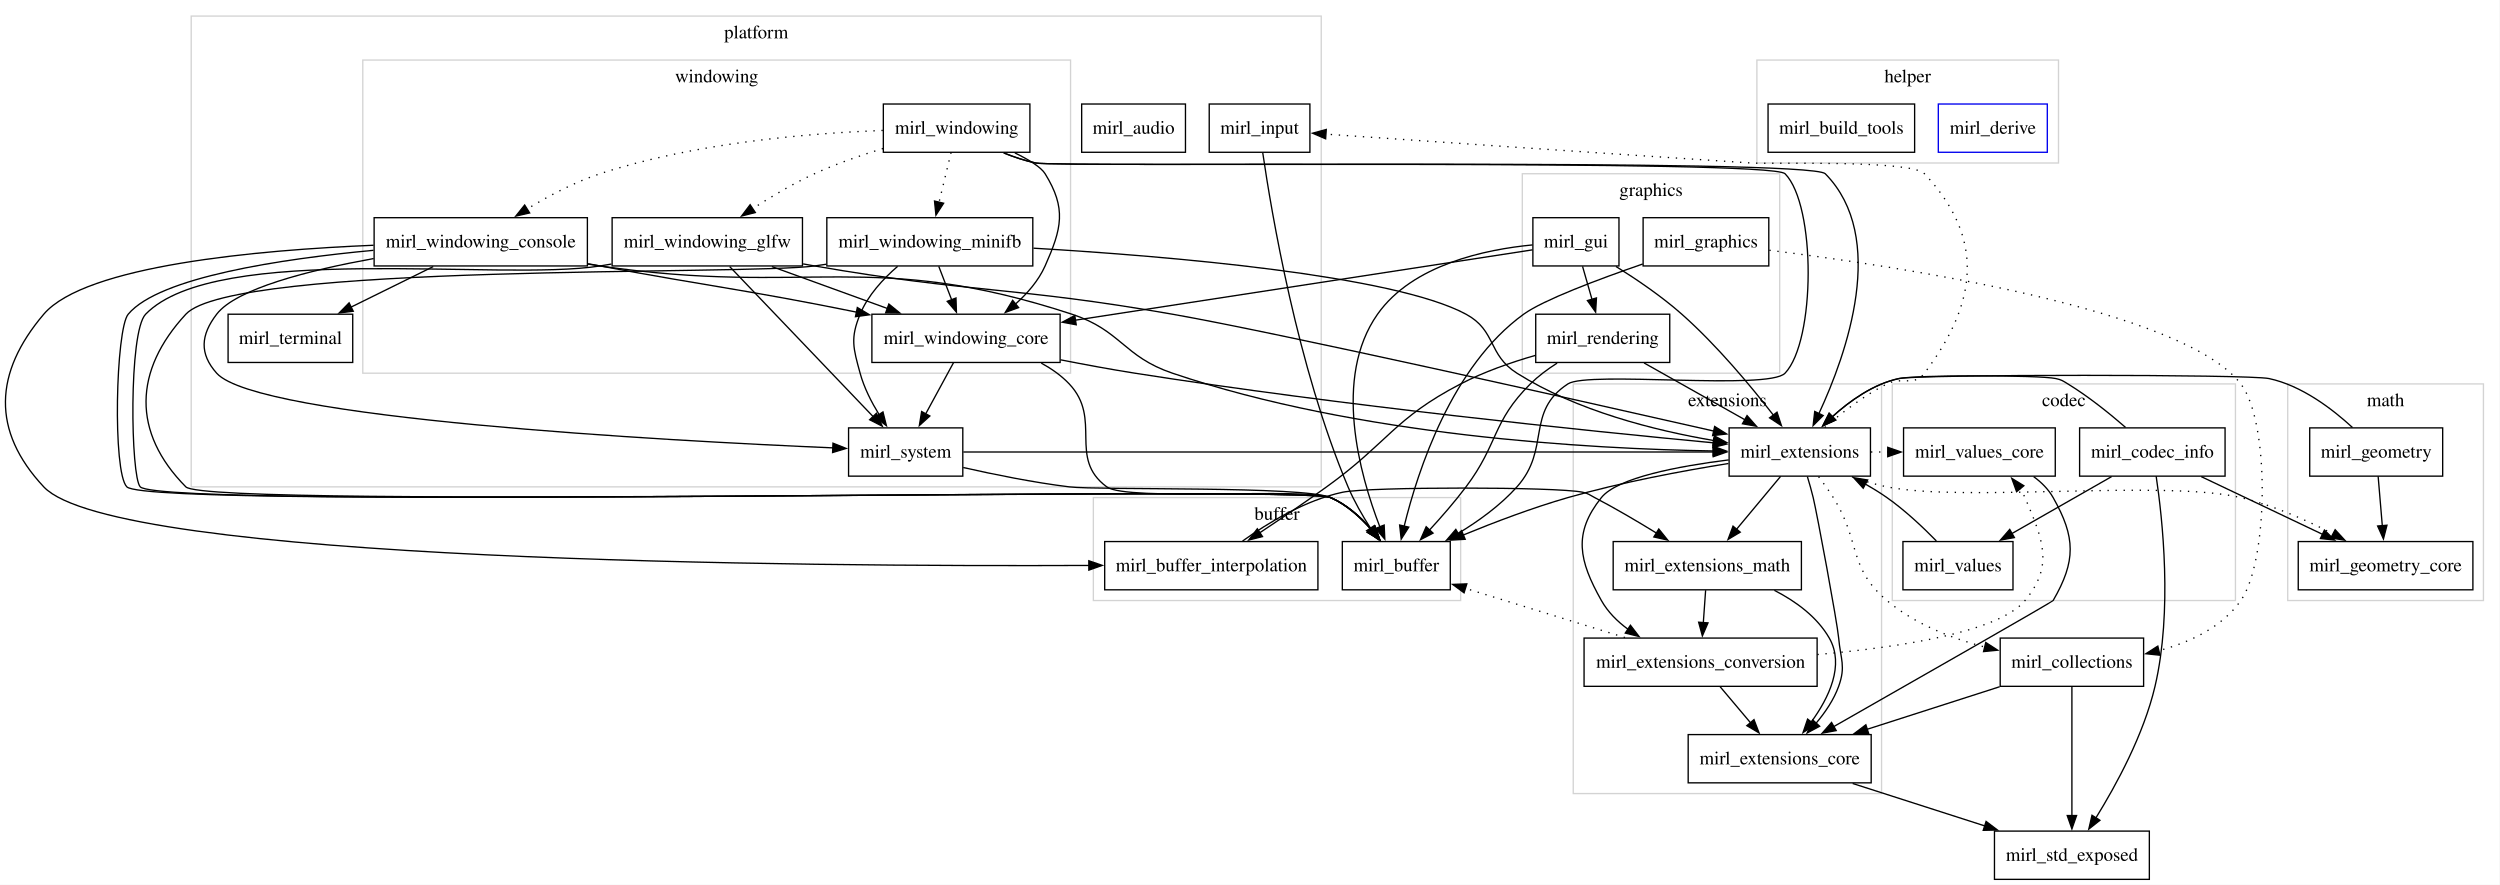
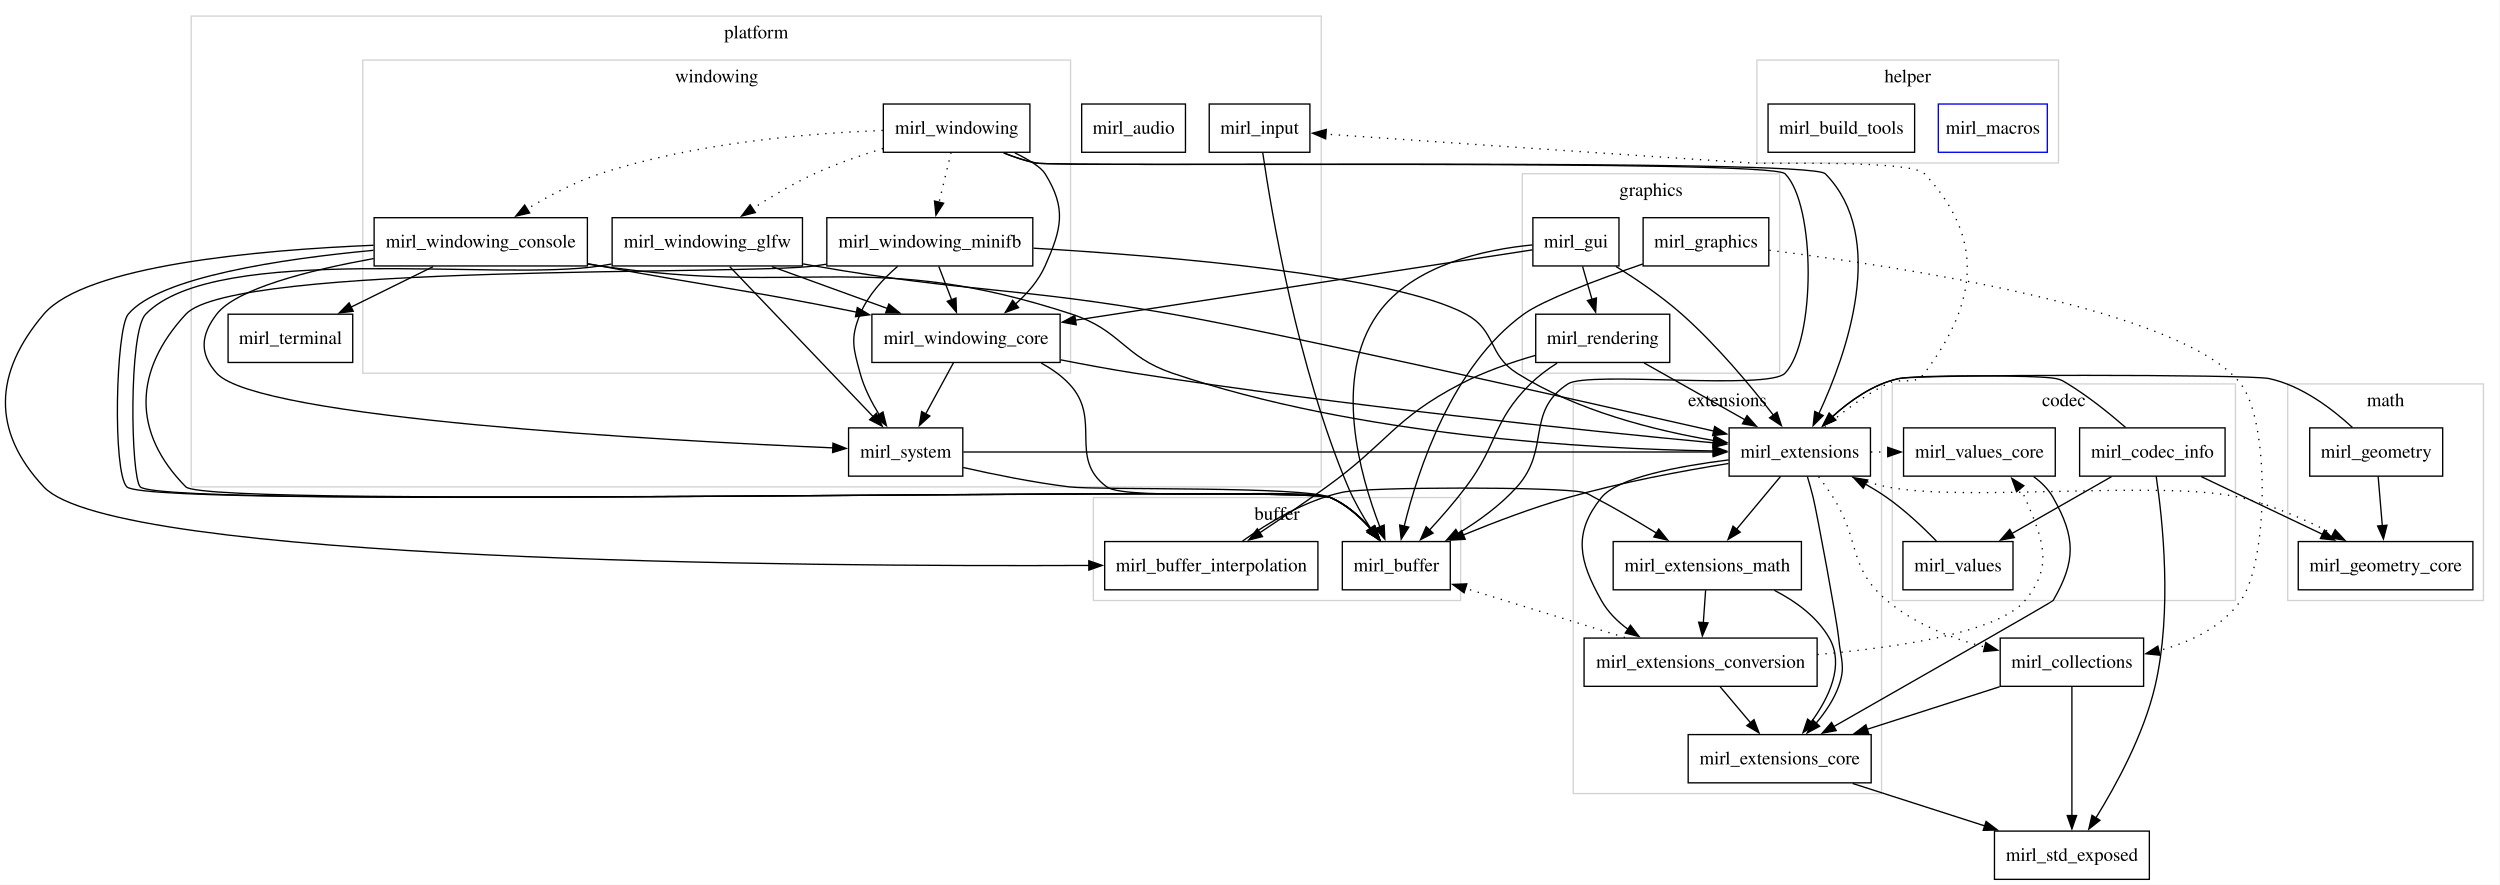
<svg xmlns="http://www.w3.org/2000/svg" width="1865pt" height="660pt" viewBox="0.00 0.00 1865.00 660.00">
  <g id="graph0" class="graph" transform="scale(1 1) rotate(0) translate(4 656)">
    <polygon fill="white" stroke="none" points="-4,4 -4,-656 1860.64,-656 1860.64,4 -4,4" />
    <g id="clust1" class="cluster">
      <polygon fill="none" stroke="lightgray" points="138.64,-292.8 138.64,-644 981.64,-644 981.64,-292.8 138.64,-292.8" />
      <text xml:space="preserve" text-anchor="middle" x="560.14" y="-627.4" font-family="Times,serif" font-size="14.00">platform</text>
    </g>
    <g id="clust2" class="cluster">
      <polygon fill="none" stroke="lightgray" points="266.64,-377.6 266.64,-611.2 794.64,-611.2 794.64,-377.6 266.64,-377.6" />
      <text xml:space="preserve" text-anchor="middle" x="530.64" y="-594.6" font-family="Times,serif" font-size="14.00">windowing</text>
    </g>
    <g id="clust3" class="cluster">
      <polygon fill="none" stroke="lightgray" points="811.64,-208 811.64,-284.8 1085.64,-284.8 1085.64,-208 811.64,-208" />
      <text xml:space="preserve" text-anchor="middle" x="948.64" y="-268.2" font-family="Times,serif" font-size="14.00">buffer</text>
    </g>
    <g id="clust4" class="cluster">
      <polygon fill="none" stroke="lightgray" points="1306.64,-534.4 1306.64,-611.2 1531.64,-611.2 1531.64,-534.4 1306.64,-534.4" />
      <text xml:space="preserve" text-anchor="middle" x="1419.14" y="-594.6" font-family="Times,serif" font-size="14.00">helper</text>
    </g>
    <g id="clust5" class="cluster">
      <polygon fill="none" stroke="lightgray" points="1407.64,-208 1407.64,-369.6 1663.64,-369.6 1663.64,-208 1407.64,-208" />
      <text xml:space="preserve" text-anchor="middle" x="1535.64" y="-353" font-family="Times,serif" font-size="14.00">codec</text>
    </g>
    <g id="clust6" class="cluster">
      <polygon fill="none" stroke="lightgray" points="1169.64,-64 1169.64,-369.6 1399.64,-369.6 1399.64,-64 1169.64,-64" />
      <text xml:space="preserve" text-anchor="middle" x="1284.64" y="-353" font-family="Times,serif" font-size="14.00">extensions</text>
    </g>
    <g id="clust7" class="cluster">
      <polygon fill="none" stroke="lightgray" points="1702.64,-208 1702.64,-369.6 1848.64,-369.6 1848.64,-208 1702.64,-208" />
      <text xml:space="preserve" text-anchor="middle" x="1775.64" y="-353" font-family="Times,serif" font-size="14.00">math</text>
    </g>
    <g id="clust8" class="cluster">
      <polygon fill="none" stroke="lightgray" points="1131.64,-377.6 1131.64,-526.4 1323.64,-526.4 1323.64,-377.6 1131.64,-377.6" />
      <text xml:space="preserve" text-anchor="middle" x="1227.64" y="-509.8" font-family="Times,serif" font-size="14.00">graphics</text>
    </g>
    <g id="node1" class="node">
      <polygon fill="none" stroke="black" points="880.36,-578.4 802.92,-578.4 802.92,-542.4 880.36,-542.4 880.36,-578.4" />
      <text xml:space="preserve" text-anchor="middle" x="841.64" y="-556.2" font-family="Times,serif" font-size="14.00">mirl_audio</text>
    </g>
    <g id="node2" class="node">
      <polygon fill="none" stroke="black" points="973.19,-578.4 898.08,-578.4 898.08,-542.4 973.19,-542.4 973.19,-578.4" />
      <text xml:space="preserve" text-anchor="middle" x="935.64" y="-556.2" font-family="Times,serif" font-size="14.00">mirl_input</text>
    </g>
    <g id="node10" class="node">
      <polygon fill="none" stroke="black" points="1077.91,-252 997.37,-252 997.37,-216 1077.91,-216 1077.91,-252" />
      <text xml:space="preserve" text-anchor="middle" x="1037.64" y="-229.8" font-family="Times,serif" font-size="14.00">mirl_buffer</text>
    </g>
    <g id="edge30" class="edge">
      <path fill="none" stroke="black" d="M938.02,-541.96C944.35,-498.49 963.77,-382.4 1001.64,-292.8 1006.1,-282.24 1012.35,-271.39 1018.38,-261.99" />
      <polygon fill="black" stroke="black" points="1021.28,-263.95 1023.92,-253.69 1015.46,-260.06 1021.28,-263.95" />
    </g>
    <g id="node3" class="node">
      <polygon fill="none" stroke="black" points="714.25,-336.8 629.03,-336.8 629.03,-300.8 714.25,-300.8 714.25,-336.8" />
      <text xml:space="preserve" text-anchor="middle" x="671.64" y="-314.6" font-family="Times,serif" font-size="14.00">mirl_system</text>
    </g>
    <g id="edge34" class="edge">
      <path fill="none" stroke="black" d="M714.55,-307.24C737.81,-301.97 767.14,-296.04 793.64,-292.8 815.16,-290.17 968.82,-293.59 988.64,-284.8 1000.4,-279.59 1010.83,-270.14 1019.01,-260.87" />
      <polygon fill="black" stroke="black" points="1021.55,-263.29 1025.18,-253.34 1016.13,-258.86 1021.55,-263.29" />
    </g>
    <g id="node17" class="node">
      <polygon fill="none" stroke="black" points="1391.36,-336.8 1285.92,-336.8 1285.92,-300.8 1391.36,-300.8 1391.36,-336.8" />
      <text xml:space="preserve" text-anchor="middle" x="1338.64" y="-314.6" font-family="Times,serif" font-size="14.00">mirl_extensions</text>
    </g>
    <g id="edge35" class="edge">
      <path fill="none" stroke="black" d="M714.63,-318.8C901.15,-318.8 1087.67,-318.8 1274.19,-318.8" />
      <polygon fill="black" stroke="black" points="1274.11,-322.3 1284.11,-318.8 1274.11,-315.3 1274.11,-322.3" />
    </g>
    <g id="node4" class="node">
      <polygon fill="none" stroke="black" points="259.13,-421.6 166.15,-421.6 166.15,-385.6 259.13,-385.6 259.13,-421.6" />
      <text xml:space="preserve" text-anchor="middle" x="212.64" y="-399.4" font-family="Times,serif" font-size="14.00">mirl_terminal</text>
    </g>
    <g id="node5" class="node">
      <polygon fill="none" stroke="black" points="764.31,-578.4 654.97,-578.4 654.97,-542.4 764.31,-542.4 764.31,-578.4" />
      <text xml:space="preserve" text-anchor="middle" x="709.64" y="-556.2" font-family="Times,serif" font-size="14.00">mirl_windowing</text>
    </g>
    <g id="node6" class="node">
      <polygon fill="none" stroke="black" points="434.19,-493.6 275.09,-493.6 275.09,-457.6 434.19,-457.6 434.19,-493.6" />
      <text xml:space="preserve" text-anchor="middle" x="354.64" y="-471.4" font-family="Times,serif" font-size="14.00">mirl_windowing_console</text>
    </g>
    <g id="edge41" class="edge">
      <path fill="none" stroke="black" stroke-dasharray="1,5" d="M654.55,-558.71C599.8,-556.62 514.06,-549.49 443.64,-526.4 424.55,-520.14 404.9,-509.65 388.94,-499.91" />
      <polygon fill="black" stroke="black" points="391.12,-497.14 380.79,-494.79 387.4,-503.07 391.12,-497.14" />
    </g>
    <g id="node7" class="node">
      <polygon fill="none" stroke="black" points="786.85,-421.6 646.43,-421.6 646.43,-385.6 786.85,-385.6 786.85,-421.6" />
      <text xml:space="preserve" text-anchor="middle" x="716.64" y="-399.4" font-family="Times,serif" font-size="14.00">mirl_windowing_core</text>
    </g>
    <g id="edge40" class="edge">
      <path fill="none" stroke="black" d="M753.08,-541.95C763.55,-536.84 772.61,-531.3 775.64,-526.4 791.72,-500.39 788.09,-485.53 775.64,-457.6 770.75,-446.64 762.36,-437 753.4,-429.05" />
      <polygon fill="black" stroke="black" points="755.87,-426.55 745.92,-422.92 751.44,-431.97 755.87,-426.55" />
    </g>
    <g id="node8" class="node">
      <polygon fill="none" stroke="black" points="594.64,-493.6 452.64,-493.6 452.64,-457.6 594.64,-457.6 594.64,-493.6" />
      <text xml:space="preserve" text-anchor="middle" x="523.64" y="-471.4" font-family="Times,serif" font-size="14.00">mirl_windowing_glfw</text>
    </g>
    <g id="edge42" class="edge">
      <path fill="none" stroke="black" stroke-dasharray="1,5" d="M654.72,-545.21C637.99,-540.12 619.76,-533.78 603.64,-526.4 587.84,-519.17 571.38,-509.36 557.52,-500.37" />
      <polygon fill="black" stroke="black" points="559.47,-497.46 549.21,-494.84 555.6,-503.29 559.47,-497.46" />
    </g>
    <g id="node9" class="node">
      <polygon fill="none" stroke="black" points="766.47,-493.6 612.81,-493.6 612.81,-457.6 766.47,-457.6 766.47,-493.6" />
      <text xml:space="preserve" text-anchor="middle" x="689.64" y="-471.4" font-family="Times,serif" font-size="14.00">mirl_windowing_minifb</text>
    </g>
    <g id="edge43" class="edge">
      <path fill="none" stroke="black" stroke-dasharray="1,5" d="M705.5,-542.24C702.91,-531.55 699.52,-517.52 696.54,-505.17" />
      <polygon fill="black" stroke="black" points="699.95,-504.39 694.2,-495.49 693.15,-506.03 699.95,-504.39" />
    </g>
    <g id="edge38" class="edge">
      <path fill="none" stroke="black" d="M744.8,-541.9C752.48,-538.83 760.69,-536.07 768.64,-534.4 783.84,-531.2 1316.74,-537.46 1327.64,-526.4 1350.85,-502.85 1350.44,-401.55 1327.64,-377.6 1315.21,-364.55 1180.71,-379.48 1165.64,-369.6 1133.79,-348.72 1153.03,-321.19 1127.64,-292.8 1115.35,-279.06 1099.06,-267.29 1083.72,-258.02" />
      <polygon fill="black" stroke="black" points="1085.55,-255.03 1075.14,-253.05 1082.04,-261.09 1085.55,-255.03" />
    </g>
    <g id="edge39" class="edge">
      <path fill="none" stroke="black" d="M744.8,-541.9C752.48,-538.82 760.69,-536.07 768.64,-534.4 784.65,-531.03 1346.15,-538.05 1357.64,-526.4 1404.51,-478.89 1373.58,-391.92 1352.91,-347.5" />
      <polygon fill="black" stroke="black" points="1356.09,-346.02 1348.59,-338.54 1349.78,-349.07 1356.09,-346.02" />
    </g>
    <g id="edge47" class="edge">
      <path fill="none" stroke="black" d="M274.75,-463.13C226.77,-454.43 172.26,-440.68 157.64,-421.6 145.74,-406.08 144.61,-392.18 157.64,-377.6 187.93,-343.72 491.71,-327.28 617.52,-321.88" />
      <polygon fill="black" stroke="black" points="617.41,-325.39 627.25,-321.47 617.11,-318.4 617.41,-325.39" />
    </g>
    <g id="edge48" class="edge">
      <path fill="none" stroke="black" d="M319.17,-457.12C300.57,-447.94 277.57,-436.61 257.71,-426.82" />
      <polygon fill="black" stroke="black" points="259.53,-423.81 249.01,-422.53 256.43,-430.09 259.53,-423.81" />
    </g>
    <g id="edge49" class="edge">
      <path fill="none" stroke="black" d="M434.69,-459.27C437.71,-458.71 440.7,-458.15 443.64,-457.6 528.29,-441.86 552.58,-439.82 634.97,-423.15" />
      <polygon fill="black" stroke="black" points="635.57,-426.6 644.67,-421.17 634.17,-419.74 635.57,-426.6" />
    </g>
    <g id="edge44" class="edge">
      <path fill="none" stroke="black" d="M274.6,-469.27C206.01,-462.85 114.73,-449.27 91.64,-421.6 82.37,-410.49 79.88,-303.65 90.64,-292.8 108.2,-275.08 965.67,-294.54 988.64,-284.8 1000.49,-279.77 1010.93,-270.36 1019.1,-261.06" />
      <polygon fill="black" stroke="black" points="1021.65,-263.46 1025.25,-253.5 1016.22,-259.05 1021.65,-263.46" />
    </g>
    <g id="node11" class="node">
      <polygon fill="none" stroke="black" points="979.17,-252 820.1,-252 820.1,-216 979.17,-216 979.17,-252" />
      <text xml:space="preserve" text-anchor="middle" x="899.64" y="-229.8" font-family="Times,serif" font-size="14.00">mirl_buffer_interpolation</text>
    </g>
    <g id="edge45" class="edge">
      <path fill="none" stroke="black" d="M274.69,-473.04C188.55,-469.48 59.61,-458.02 28.64,-421.6 -8.45,-378 -10.48,-334.6 28.64,-292.8 81.07,-236.78 595.66,-233.22 808.36,-234.18" />
      <polygon fill="black" stroke="black" points="808.26,-237.68 818.28,-234.23 808.29,-230.68 808.26,-237.68" />
    </g>
    <g id="edge46" class="edge">
      <path fill="none" stroke="black" d="M434.64,-458.98C437.67,-458.5 440.68,-458.03 443.64,-457.6 599.24,-434.83 646.18,-470.51 795.64,-421.6 832.37,-409.58 834.04,-390 870.64,-377.6 1009.13,-330.67 1182.18,-321.09 1274.16,-319.59" />
      <polygon fill="black" stroke="black" points="1274.04,-323.09 1283.99,-319.46 1273.95,-316.09 1274.04,-323.09" />
    </g>
    <g id="edge52" class="edge">
      <path fill="none" stroke="black" d="M707.32,-385.44C701.32,-374.42 693.4,-359.84 686.55,-347.23" />
      <polygon fill="black" stroke="black" points="689.68,-345.66 681.83,-338.55 683.53,-349.01 689.68,-345.66" />
    </g>
    <g id="edge50" class="edge">
      <path fill="none" stroke="black" d="M772.78,-385.12C780.47,-380.95 787.74,-375.83 793.64,-369.6 818.61,-343.21 792.38,-314.34 821.64,-292.8 836.6,-281.79 971.68,-292.39 988.64,-284.8 1000.39,-279.54 1010.81,-270.09 1018.99,-260.82" />
      <polygon fill="black" stroke="black" points="1021.52,-263.26 1025.16,-253.31 1016.11,-258.82 1021.52,-263.26" />
    </g>
    <g id="edge51" class="edge">
      <path fill="none" stroke="black" d="M787.1,-387.59C805.15,-384.03 824.57,-380.44 842.64,-377.6 996.79,-353.37 1179.37,-334.64 1274.2,-325.65" />
      <polygon fill="black" stroke="black" points="1274.46,-329.14 1284.09,-324.72 1273.81,-322.17 1274.46,-329.14" />
    </g>
    <g id="edge55" class="edge">
      <path fill="none" stroke="black" d="M540.33,-457.14C566.45,-429.82 617.11,-376.83 647.3,-345.26" />
      <polygon fill="black" stroke="black" points="649.81,-347.7 654.19,-338.05 644.75,-342.86 649.81,-347.7" />
    </g>
    <g id="edge56" class="edge">
      <path fill="none" stroke="black" d="M571.84,-457.12C597.96,-447.64 630.44,-435.86 658.02,-425.86" />
      <polygon fill="black" stroke="black" points="659.09,-429.2 667.29,-422.5 656.7,-422.62 659.09,-429.2" />
    </g>
    <g id="edge53" class="edge">
      <path fill="none" stroke="black" d="M452.18,-459.03C449.3,-458.53 446.44,-458.05 443.64,-457.6 368.82,-445.71 157.42,-475.94 104.64,-421.6 91.83,-408.41 93.49,-300.02 100.64,-292.8 118,-275.28 965.93,-294.43 988.64,-284.8 1000.49,-279.77 1010.93,-270.36 1019.1,-261.06" />
      <polygon fill="black" stroke="black" points="1021.65,-263.46 1025.25,-253.5 1016.22,-259.05 1021.65,-263.46" />
    </g>
    <g id="edge54" class="edge">
      <path fill="none" stroke="black" d="M595.12,-459.13C597.99,-458.6 600.84,-458.09 603.64,-457.6 721.62,-437.14 752.71,-442.34 870.64,-421.6 947.85,-408.02 1165.26,-359.21 1274.42,-334.44" />
      <polygon fill="black" stroke="black" points="1275.14,-337.86 1284.11,-332.24 1273.59,-331.04 1275.14,-337.86" />
    </g>
    <g id="edge59" class="edge">
      <path fill="none" stroke="black" d="M665.61,-457.28C654.89,-448.04 643.39,-435.68 637.64,-421.6 630.24,-403.5 632.5,-396.47 637.64,-377.6 640.58,-366.79 646.11,-355.95 651.88,-346.62" />
      <polygon fill="black" stroke="black" points="654.69,-348.7 657.27,-338.42 648.85,-344.85 654.69,-348.7" />
    </g>
    <g id="edge60" class="edge">
      <path fill="none" stroke="black" d="M696.31,-457.3C699.22,-449.75 702.71,-440.72 705.96,-432.28" />
      <polygon fill="black" stroke="black" points="709.16,-433.71 709.5,-423.12 702.63,-431.19 709.16,-433.71" />
    </g>
    <g id="edge57" class="edge">
      <path fill="none" stroke="black" d="M612.36,-458.87C609.42,-458.42 606.5,-457.99 603.64,-457.6 551.86,-450.52 170.15,-459.94 134.64,-421.6 95.74,-379.6 94.35,-333.47 134.64,-292.8 151.34,-275.95 966.8,-294.07 988.64,-284.8 1000.48,-279.77 1010.93,-270.36 1019.1,-261.06" />
      <polygon fill="black" stroke="black" points="1021.65,-263.46 1025.25,-253.5 1016.22,-259.04 1021.65,-263.46" />
    </g>
    <g id="edge58" class="edge">
      <path fill="none" stroke="black" d="M766.95,-470.86C867.15,-464.92 1035.47,-450.85 1089.64,-421.6 1112.38,-409.32 1105.79,-391.39 1127.64,-377.6 1172.26,-349.45 1230.58,-334.83 1274.6,-327.34" />
      <polygon fill="black" stroke="black" points="1274.94,-330.83 1284.25,-325.79 1273.82,-323.92 1274.94,-330.83" />
    </g>
    <g id="node20" class="node">
      <polygon fill="none" stroke="black" points="1339.85,-252 1199.43,-252 1199.43,-216 1339.85,-216 1339.85,-252" />
      <text xml:space="preserve" text-anchor="middle" x="1269.64" y="-229.8" font-family="Times,serif" font-size="14.00">mirl_extensions_math</text>
    </g>
    <g id="edge1" class="edge">
      <path fill="none" stroke="black" d="M922.95,-252.39C941.84,-265.9 969.8,-282.89 997.64,-288.8 1017.1,-292.93 1157.18,-292.93 1176.64,-288.8 1180.92,-287.89 1181.76,-286.83 1185.64,-284.8 1201.11,-276.73 1217.64,-266.99 1231.91,-258.2" />
      <polygon fill="black" stroke="black" points="1233.45,-261.36 1240.1,-253.11 1229.76,-255.42 1233.45,-261.36" />
    </g>
    <g id="node12" class="node">
      <polygon fill="none" stroke="black" points="1424.31,-578.4 1314.97,-578.4 1314.97,-542.4 1424.31,-542.4 1424.31,-578.4" />
      <text xml:space="preserve" text-anchor="middle" x="1369.64" y="-556.2" font-family="Times,serif" font-size="14.00">mirl_build_tools</text>
    </g>
    <g id="node13" class="node">
      <polygon fill="none" stroke="#0000ee" points="1523.29,-578.4 1441.98,-578.4 1441.98,-542.4 1523.29,-542.4 1523.29,-578.4" />
-       <text xml:space="preserve" text-anchor="middle" x="1482.64" y="-556.2" font-family="Times,serif" font-size="14.00">mirl_derive</text>
+       <text xml:space="preserve" text-anchor="middle" x="1482.64" y="-556.2" font-family="Times,serif" font-size="14.00">mirl_macros</text>
    </g>
    <g id="node14" class="node">
      <polygon fill="none" stroke="black" points="1655.9,-336.8 1547.38,-336.8 1547.38,-300.8 1655.9,-300.8 1655.9,-336.8" />
      <text xml:space="preserve" text-anchor="middle" x="1601.64" y="-314.6" font-family="Times,serif" font-size="14.00">mirl_codec_info</text>
    </g>
    <g id="node15" class="node">
      <polygon fill="none" stroke="black" points="1497.69,-252 1415.59,-252 1415.59,-216 1497.69,-216 1497.69,-252" />
      <text xml:space="preserve" text-anchor="middle" x="1456.64" y="-229.8" font-family="Times,serif" font-size="14.00">mirl_values</text>
    </g>
    <g id="edge5" class="edge">
      <path fill="none" stroke="black" d="M1571.24,-300.44C1549.59,-288.08 1520.27,-271.33 1496.7,-257.88" />
      <polygon fill="black" stroke="black" points="1498.73,-255 1488.31,-253.09 1495.26,-261.08 1498.73,-255" />
    </g>
    <g id="edge2" class="edge">
      <path fill="none" stroke="black" d="M1581.65,-337.17C1569.74,-347.52 1553.99,-360.22 1538.64,-369.6 1534.9,-371.88 1533.92,-372.69 1529.64,-373.6 1516.92,-376.3 1425.36,-376.3 1412.64,-373.6 1393.65,-369.57 1376.03,-357.04 1362.75,-344.97" />
      <polygon fill="black" stroke="black" points="1365.4,-342.67 1355.77,-338.26 1360.55,-347.71 1365.4,-342.67" />
    </g>
    <g id="node22" class="node">
      <polygon fill="none" stroke="black" points="1840.78,-252 1710.49,-252 1710.49,-216 1840.78,-216 1840.78,-252" />
      <text xml:space="preserve" text-anchor="middle" x="1775.64" y="-229.8" font-family="Times,serif" font-size="14.00">mirl_geometry_core</text>
    </g>
    <g id="edge3" class="edge">
      <path fill="none" stroke="black" d="M1638.12,-300.44C1664.48,-287.9 1700.3,-270.85 1728.78,-257.3" />
      <polygon fill="black" stroke="black" points="1730.02,-260.58 1737.55,-253.13 1727.01,-254.26 1730.02,-260.58" />
    </g>
    <g id="node27" class="node">
      <polygon fill="none" stroke="black" points="1599.41,-36 1483.87,-36 1483.87,0 1599.41,0 1599.41,-36" />
      <text xml:space="preserve" text-anchor="middle" x="1541.64" y="-13.8" font-family="Times,serif" font-size="14.00">mirl_std_exposed</text>
    </g>
    <g id="edge4" class="edge">
      <path fill="none" stroke="black" d="M1604.5,-300.73C1609.2,-269.24 1616.79,-200.11 1603.64,-144 1595.18,-107.89 1574.65,-70.25 1559.53,-45.84" />
      <polygon fill="black" stroke="black" points="1562.55,-44.07 1554.24,-37.5 1556.64,-47.82 1562.55,-44.07" />
    </g>
    <g id="edge36" class="edge">
      <path fill="none" stroke="black" d="M1440.52,-252.46C1430.53,-262.68 1417.07,-275.37 1403.64,-284.8 1398.59,-288.34 1393.11,-291.74 1387.54,-294.9" />
      <polygon fill="black" stroke="black" points="1385.95,-291.78 1378.83,-299.63 1389.28,-297.94 1385.95,-291.78" />
    </g>
    <g id="node16" class="node">
      <polygon fill="none" stroke="black" points="1529.23,-336.8 1416.05,-336.8 1416.05,-300.8 1529.23,-300.8 1529.23,-336.8" />
      <text xml:space="preserve" text-anchor="middle" x="1472.64" y="-314.6" font-family="Times,serif" font-size="14.00">mirl_values_core</text>
    </g>
    <g id="node19" class="node">
      <polygon fill="none" stroke="black" points="1391.9,-108 1255.38,-108 1255.38,-72 1391.9,-72 1391.9,-108" />
      <text xml:space="preserve" text-anchor="middle" x="1323.64" y="-85.8" font-family="Times,serif" font-size="14.00">mirl_extensions_core</text>
    </g>
    <g id="edge37" class="edge">
      <path fill="none" stroke="black" d="M1513.12,-300.42C1518.94,-296.17 1524.13,-291 1527.64,-284.8 1544.46,-255.1 1544.75,-237.54 1527.64,-208 1527.05,-206.99 1423.15,-147.69 1363.88,-113.91" />
      <polygon fill="black" stroke="black" points="1365.81,-110.98 1355.38,-109.07 1362.34,-117.07 1365.81,-110.98" />
    </g>
    <g id="edge14" class="edge">
      <path fill="none" stroke="black" stroke-dasharray="1,5" d="M1357.26,-337.12C1369.61,-347.8 1386.62,-361.04 1403.64,-369.6 1415.2,-375.42 1423.85,-367.27 1431.64,-377.6 1471.46,-430.4 1476.93,-478.21 1431.64,-526.4 1421.8,-536.86 1316.97,-533.47 1302.64,-534.4 1188.85,-541.8 1055.25,-551.04 984.83,-555.95" />
      <polygon fill="black" stroke="black" points="984.92,-552.44 975.18,-556.63 985.4,-559.42 984.92,-552.44" />
    </g>
    <g id="edge8" class="edge">
      <path fill="none" stroke="black" d="M1285.43,-310.23C1250.91,-304.69 1205.17,-296.16 1165.64,-284.8 1139.31,-277.23 1110.83,-266.43 1087.43,-256.81" />
      <polygon fill="black" stroke="black" points="1089.04,-253.69 1078.46,-253.08 1086.35,-260.15 1089.04,-253.69" />
    </g>
    <g id="edge15" class="edge">
      <path fill="none" stroke="black" stroke-dasharray="1,5" d="M1391.77,-318.8C1396.02,-318.8 1400.27,-318.8 1404.52,-318.8" />
      <polygon fill="black" stroke="black" points="1404.26,-322.3 1414.26,-318.8 1404.26,-315.3 1404.26,-322.3" />
    </g>
    <g id="node18" class="node">
      <polygon fill="none" stroke="black" points="1351.57,-180 1177.71,-180 1177.71,-144 1351.57,-144 1351.57,-180" />
      <text xml:space="preserve" text-anchor="middle" x="1264.64" y="-157.8" font-family="Times,serif" font-size="14.00">mirl_extensions_conversion</text>
    </g>
    <g id="edge10" class="edge">
      <path fill="none" stroke="black" d="M1285.64,-312.92C1248.16,-308.24 1202.54,-299.64 1190.64,-284.8 1169.29,-258.17 1173.91,-237.75 1190.64,-208 1195.41,-199.52 1202.49,-192.45 1210.41,-186.63" />
      <polygon fill="black" stroke="black" points="1212.3,-189.58 1218.75,-181.17 1208.46,-183.72 1212.3,-189.58" />
    </g>
    <g id="edge11" class="edge">
      <path fill="none" stroke="black" d="M1344.31,-300.43C1345.84,-295.42 1347.4,-289.92 1348.64,-284.8 1351.42,-273.3 1366.58,-191.79 1367.64,-180 1369.07,-164.06 1373.07,-159.05 1367.64,-144 1364.04,-134.03 1357.66,-124.61 1350.85,-116.55" />
      <polygon fill="black" stroke="black" points="1353.46,-114.22 1344.13,-109.2 1348.29,-118.94 1353.46,-114.22" />
    </g>
    <g id="edge12" class="edge">
      <path fill="none" stroke="black" d="M1324.34,-300.64C1314.79,-289.17 1302.03,-273.87 1291.25,-260.93" />
      <polygon fill="black" stroke="black" points="1294.22,-259.02 1285.12,-253.58 1288.84,-263.5 1294.22,-259.02" />
    </g>
    <g id="edge13" class="edge">
      <path fill="none" stroke="black" stroke-dasharray="1,5" d="M1377.53,-300.41C1385.98,-297.32 1394.99,-294.54 1403.64,-292.8 1461.18,-281.21 1610.51,-298.25 1667.64,-284.8 1691.6,-279.16 1716.67,-267.97 1736.61,-257.63" />
      <polygon fill="black" stroke="black" points="1738.03,-260.84 1745.21,-253.04 1734.74,-254.66 1738.03,-260.84" />
    </g>
    <g id="node26" class="node">
      <polygon fill="none" stroke="black" points="1595.13,-180 1488.15,-180 1488.15,-144 1595.13,-144 1595.13,-180" />
      <text xml:space="preserve" text-anchor="middle" x="1541.64" y="-157.8" font-family="Times,serif" font-size="14.00">mirl_collections</text>
    </g>
    <g id="edge9" class="edge">
      <path fill="none" stroke="black" stroke-dasharray="1,5" d="M1352.7,-300.38C1356.43,-295.46 1360.33,-290.02 1363.64,-284.8 1384.22,-252.28 1374.28,-232.88 1403.64,-208 1424.24,-190.55 1451.77,-179.82 1476.82,-173.25" />
      <polygon fill="black" stroke="black" points="1477.39,-176.71 1486.28,-170.95 1475.73,-169.91 1477.39,-176.71" />
    </g>
    <g id="edge16" class="edge">
      <path fill="none" stroke="black" stroke-dasharray="1,5" d="M1208.21,-180.4C1171.62,-191.68 1124.34,-206.27 1088.84,-217.21" />
      <polygon fill="black" stroke="black" points="1088.19,-213.75 1079.67,-220.04 1090.26,-220.44 1088.19,-213.75" />
    </g>
    <g id="edge18" class="edge">
      <path fill="none" stroke="black" stroke-dasharray="1,5" d="M1351.78,-167.72C1412.86,-173.06 1486.97,-184.34 1506.64,-208 1528.46,-234.25 1519.94,-253.36 1506.64,-284.8 1505.65,-287.14 1504.4,-289.39 1502.98,-291.55" />
      <polygon fill="black" stroke="black" points="1500.38,-289.2 1496.77,-299.17 1505.8,-293.63 1500.38,-289.2" />
    </g>
    <g id="edge17" class="edge">
      <path fill="none" stroke="black" d="M1279.22,-143.7C1286.08,-135.56 1294.4,-125.69 1301.98,-116.7" />
      <polygon fill="black" stroke="black" points="1304.48,-119.16 1308.25,-109.26 1299.13,-114.65 1304.48,-119.16" />
    </g>
    <g id="edge19" class="edge">
      <path fill="none" stroke="black" d="M1378.09,-71.52C1407.98,-61.92 1445.25,-49.95 1476.66,-39.86" />
      <polygon fill="black" stroke="black" points="1477.62,-43.23 1486.07,-36.84 1475.48,-36.57 1477.62,-43.23" />
    </g>
    <g id="edge20" class="edge">
      <path fill="none" stroke="black" d="M1268.4,-215.7C1267.88,-208.41 1267.26,-199.73 1266.68,-191.54" />
      <polygon fill="black" stroke="black" points="1270.17,-191.34 1265.97,-181.61 1263.19,-191.84 1270.17,-191.34" />
    </g>
    <g id="edge21" class="edge">
      <path fill="none" stroke="black" d="M1319.68,-215.6C1335.65,-207.41 1351.53,-195.85 1360.64,-180 1372.21,-159.86 1360.36,-135.4 1347.08,-117.22" />
      <polygon fill="black" stroke="black" points="1349.98,-115.24 1341.06,-109.53 1344.47,-119.56 1349.98,-115.24" />
    </g>
    <g id="node21" class="node">
      <polygon fill="none" stroke="black" points="1818.24,-336.8 1719.04,-336.8 1719.04,-300.8 1818.24,-300.8 1818.24,-336.8" />
      <text xml:space="preserve" text-anchor="middle" x="1768.64" y="-314.6" font-family="Times,serif" font-size="14.00">mirl_geometry</text>
    </g>
    <g id="edge22" class="edge">
      <path fill="none" stroke="black" d="M1750.95,-337.07C1735.94,-350.92 1713.01,-368.43 1688.64,-373.6 1673.64,-376.78 1427.64,-376.78 1412.64,-373.6 1393.65,-369.57 1376.03,-357.04 1362.75,-344.97" />
      <polygon fill="black" stroke="black" points="1365.4,-342.67 1355.77,-338.26 1360.55,-347.71 1365.4,-342.67" />
    </g>
    <g id="edge23" class="edge">
      <path fill="none" stroke="black" d="M1770.09,-300.64C1770.99,-289.95 1772.18,-275.92 1773.22,-263.57" />
      <polygon fill="black" stroke="black" points="1776.68,-264.19 1774.04,-253.93 1769.71,-263.6 1776.68,-264.19" />
    </g>
    <g id="node23" class="node">
      <polygon fill="none" stroke="black" points="1315.52,-493.6 1221.76,-493.6 1221.76,-457.6 1315.52,-457.6 1315.52,-493.6" />
      <text xml:space="preserve" text-anchor="middle" x="1268.64" y="-471.4" font-family="Times,serif" font-size="14.00">mirl_graphics</text>
    </g>
    <g id="edge24" class="edge">
      <path fill="none" stroke="black" d="M1221.47,-459.06C1188.33,-447.61 1147.38,-432.25 1132.64,-421.6 1079.16,-382.95 1053.76,-305.3 1043.5,-263.39" />
      <polygon fill="black" stroke="black" points="1046.95,-262.76 1041.29,-253.81 1040.13,-264.34 1046.95,-262.76" />
    </g>
    <g id="edge25" class="edge">
      <path fill="none" stroke="black" stroke-dasharray="1,5" d="M1315.95,-469.3C1412.05,-457.45 1624.62,-425.41 1667.64,-369.6 1689.56,-341.16 1688.33,-237.35 1667.64,-208 1653.49,-187.92 1629.53,-176.75 1606.28,-170.56" />
      <polygon fill="black" stroke="black" points="1607.33,-167.21 1596.8,-168.32 1605.73,-174.02 1607.33,-167.21" />
    </g>
    <g id="node24" class="node">
      <polygon fill="none" stroke="black" points="1203.75,-493.6 1139.53,-493.6 1139.53,-457.6 1203.75,-457.6 1203.75,-493.6" />
      <text xml:space="preserve" text-anchor="middle" x="1171.64" y="-471.4" font-family="Times,serif" font-size="14.00">mirl_gui</text>
    </g>
    <g id="edge29" class="edge">
      <path fill="none" stroke="black" d="M1139.28,-469.62C1068.83,-458.78 899.75,-432.77 798.09,-417.13" />
      <polygon fill="black" stroke="black" points="798.86,-413.71 788.44,-415.65 797.79,-420.63 798.86,-413.71" />
    </g>
    <g id="edge26" class="edge">
      <path fill="none" stroke="black" d="M1139.3,-473.29C1104.21,-469.93 1049.72,-458.64 1023.64,-421.6 990.28,-374.21 1010.21,-302.26 1025.36,-262.99" />
      <polygon fill="black" stroke="black" points="1028.58,-264.35 1029.08,-253.77 1022.09,-261.73 1028.58,-264.35" />
    </g>
    <g id="edge27" class="edge">
      <path fill="none" stroke="black" d="M1201.51,-457.21C1216.9,-447.62 1235.55,-434.95 1250.64,-421.6 1276.7,-398.54 1302.23,-367.85 1319.02,-346.21" />
      <polygon fill="black" stroke="black" points="1321.65,-348.53 1324.95,-338.46 1316.09,-344.28 1321.65,-348.53" />
    </g>
    <g id="node25" class="node">
      <polygon fill="none" stroke="black" points="1241.63,-421.6 1141.65,-421.6 1141.65,-385.6 1241.63,-385.6 1241.63,-421.6" />
      <text xml:space="preserve" text-anchor="middle" x="1191.64" y="-399.4" font-family="Times,serif" font-size="14.00">mirl_rendering</text>
    </g>
    <g id="edge28" class="edge">
      <path fill="none" stroke="black" d="M1176.58,-457.3C1178.71,-449.84 1181.26,-440.92 1183.65,-432.57" />
      <polygon fill="black" stroke="black" points="1186.95,-433.74 1186.34,-423.16 1180.22,-431.81 1186.95,-433.74" />
    </g>
    <g id="edge31" class="edge">
      <path fill="none" stroke="black" d="M1157.61,-385.13C1150.56,-380.63 1143.5,-375.4 1137.64,-369.6 1109.03,-341.28 1113.86,-324.95 1089.64,-292.8 1081.29,-281.71 1071.25,-270.2 1062.23,-260.4" />
      <polygon fill="black" stroke="black" points="1065.06,-258.3 1055.67,-253.38 1059.94,-263.08 1065.06,-258.3" />
    </g>
    <g id="edge32" class="edge">
      <path fill="none" stroke="black" d="M1141.39,-390.89C1123.27,-385.66 1103.01,-378.61 1085.64,-369.6 1035.89,-343.8 1031.14,-325.51 985.64,-292.8 969.43,-281.15 951.12,-268.74 935.56,-258.41" />
      <polygon fill="black" stroke="black" points="937.82,-255.71 927.55,-253.12 933.96,-261.55 937.82,-255.71" />
    </g>
    <g id="edge33" class="edge">
      <path fill="none" stroke="black" d="M1222.46,-385.24C1244.33,-372.92 1273.94,-356.25 1297.78,-342.81" />
      <polygon fill="black" stroke="black" points="1299.3,-345.98 1306.29,-338.02 1295.86,-339.88 1299.3,-345.98" />
    </g>
    <g id="edge6" class="edge">
      <path fill="none" stroke="black" d="M1487.75,-143.7C1457.86,-134.1 1420.47,-122.09 1388.93,-111.97" />
      <polygon fill="black" stroke="black" points="1390.07,-108.66 1379.48,-108.93 1387.93,-115.32 1390.07,-108.66" />
    </g>
    <g id="edge7" class="edge">
      <path fill="none" stroke="black" d="M1541.64,-143.59C1541.64,-119.61 1541.64,-76.14 1541.64,-47.42" />
      <polygon fill="black" stroke="black" points="1545.14,-47.62 1541.64,-37.62 1538.14,-47.62 1545.14,-47.62" />
    </g>
  </g>
</svg>
